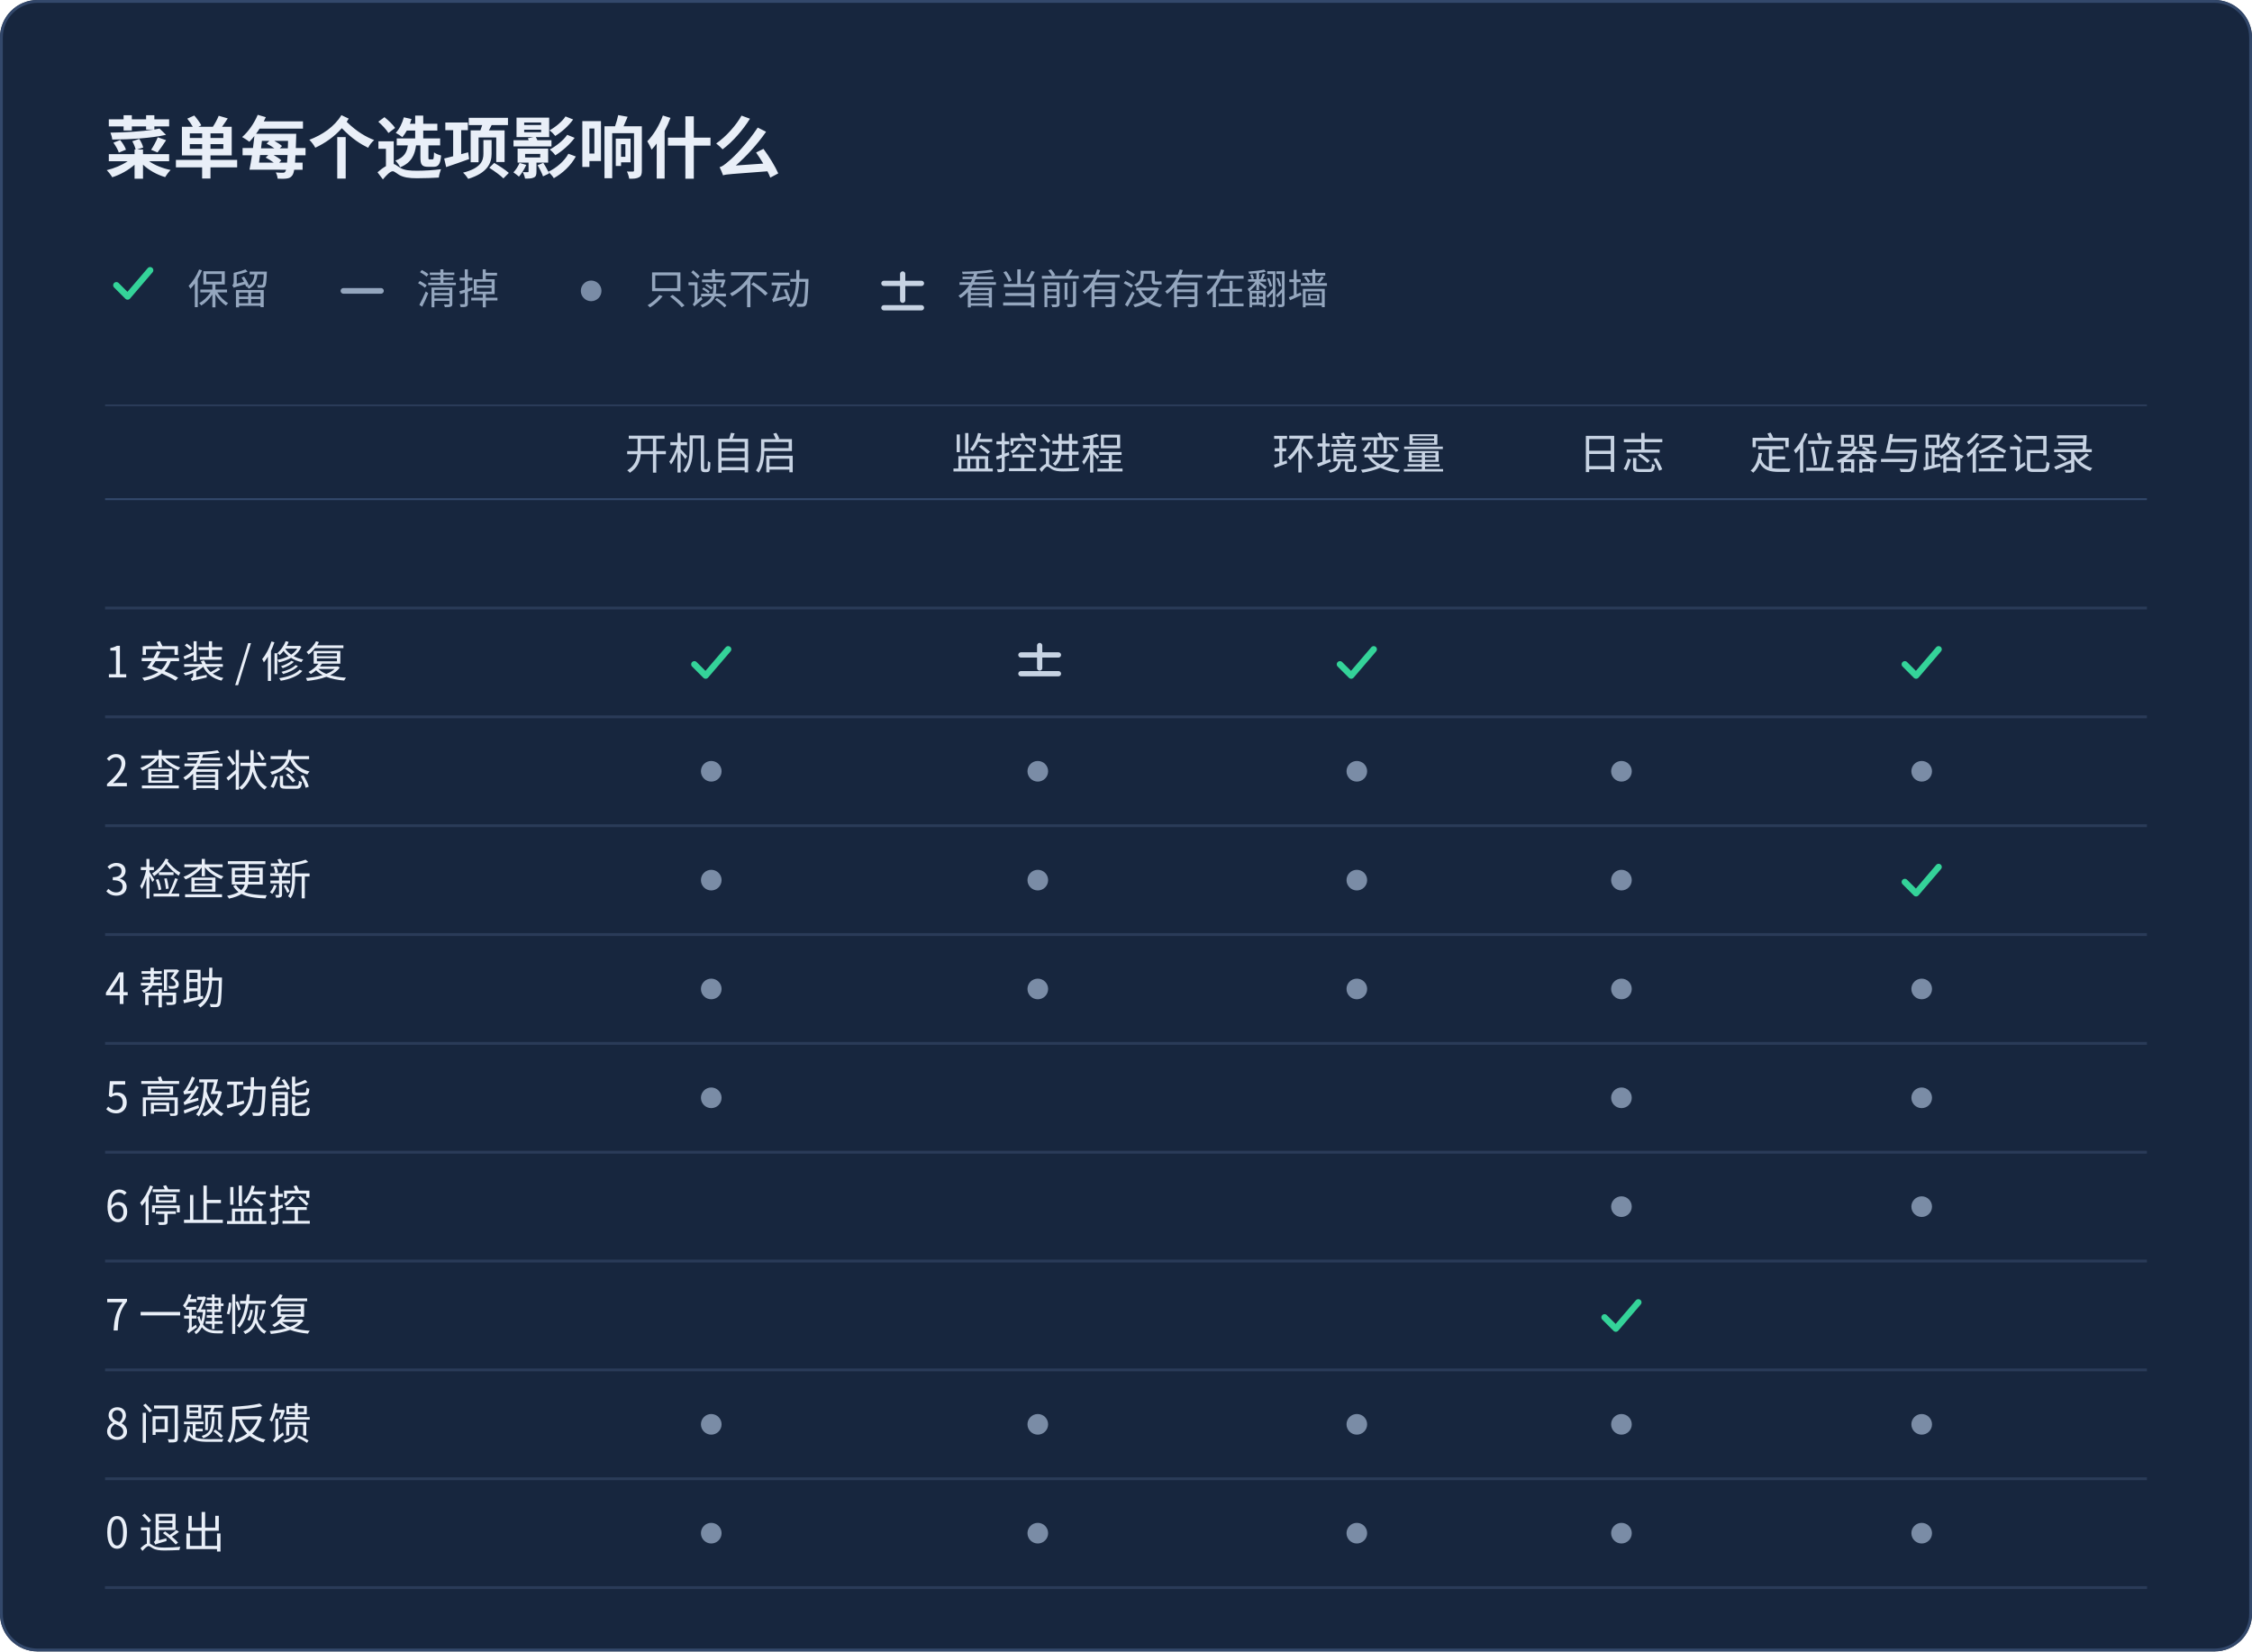
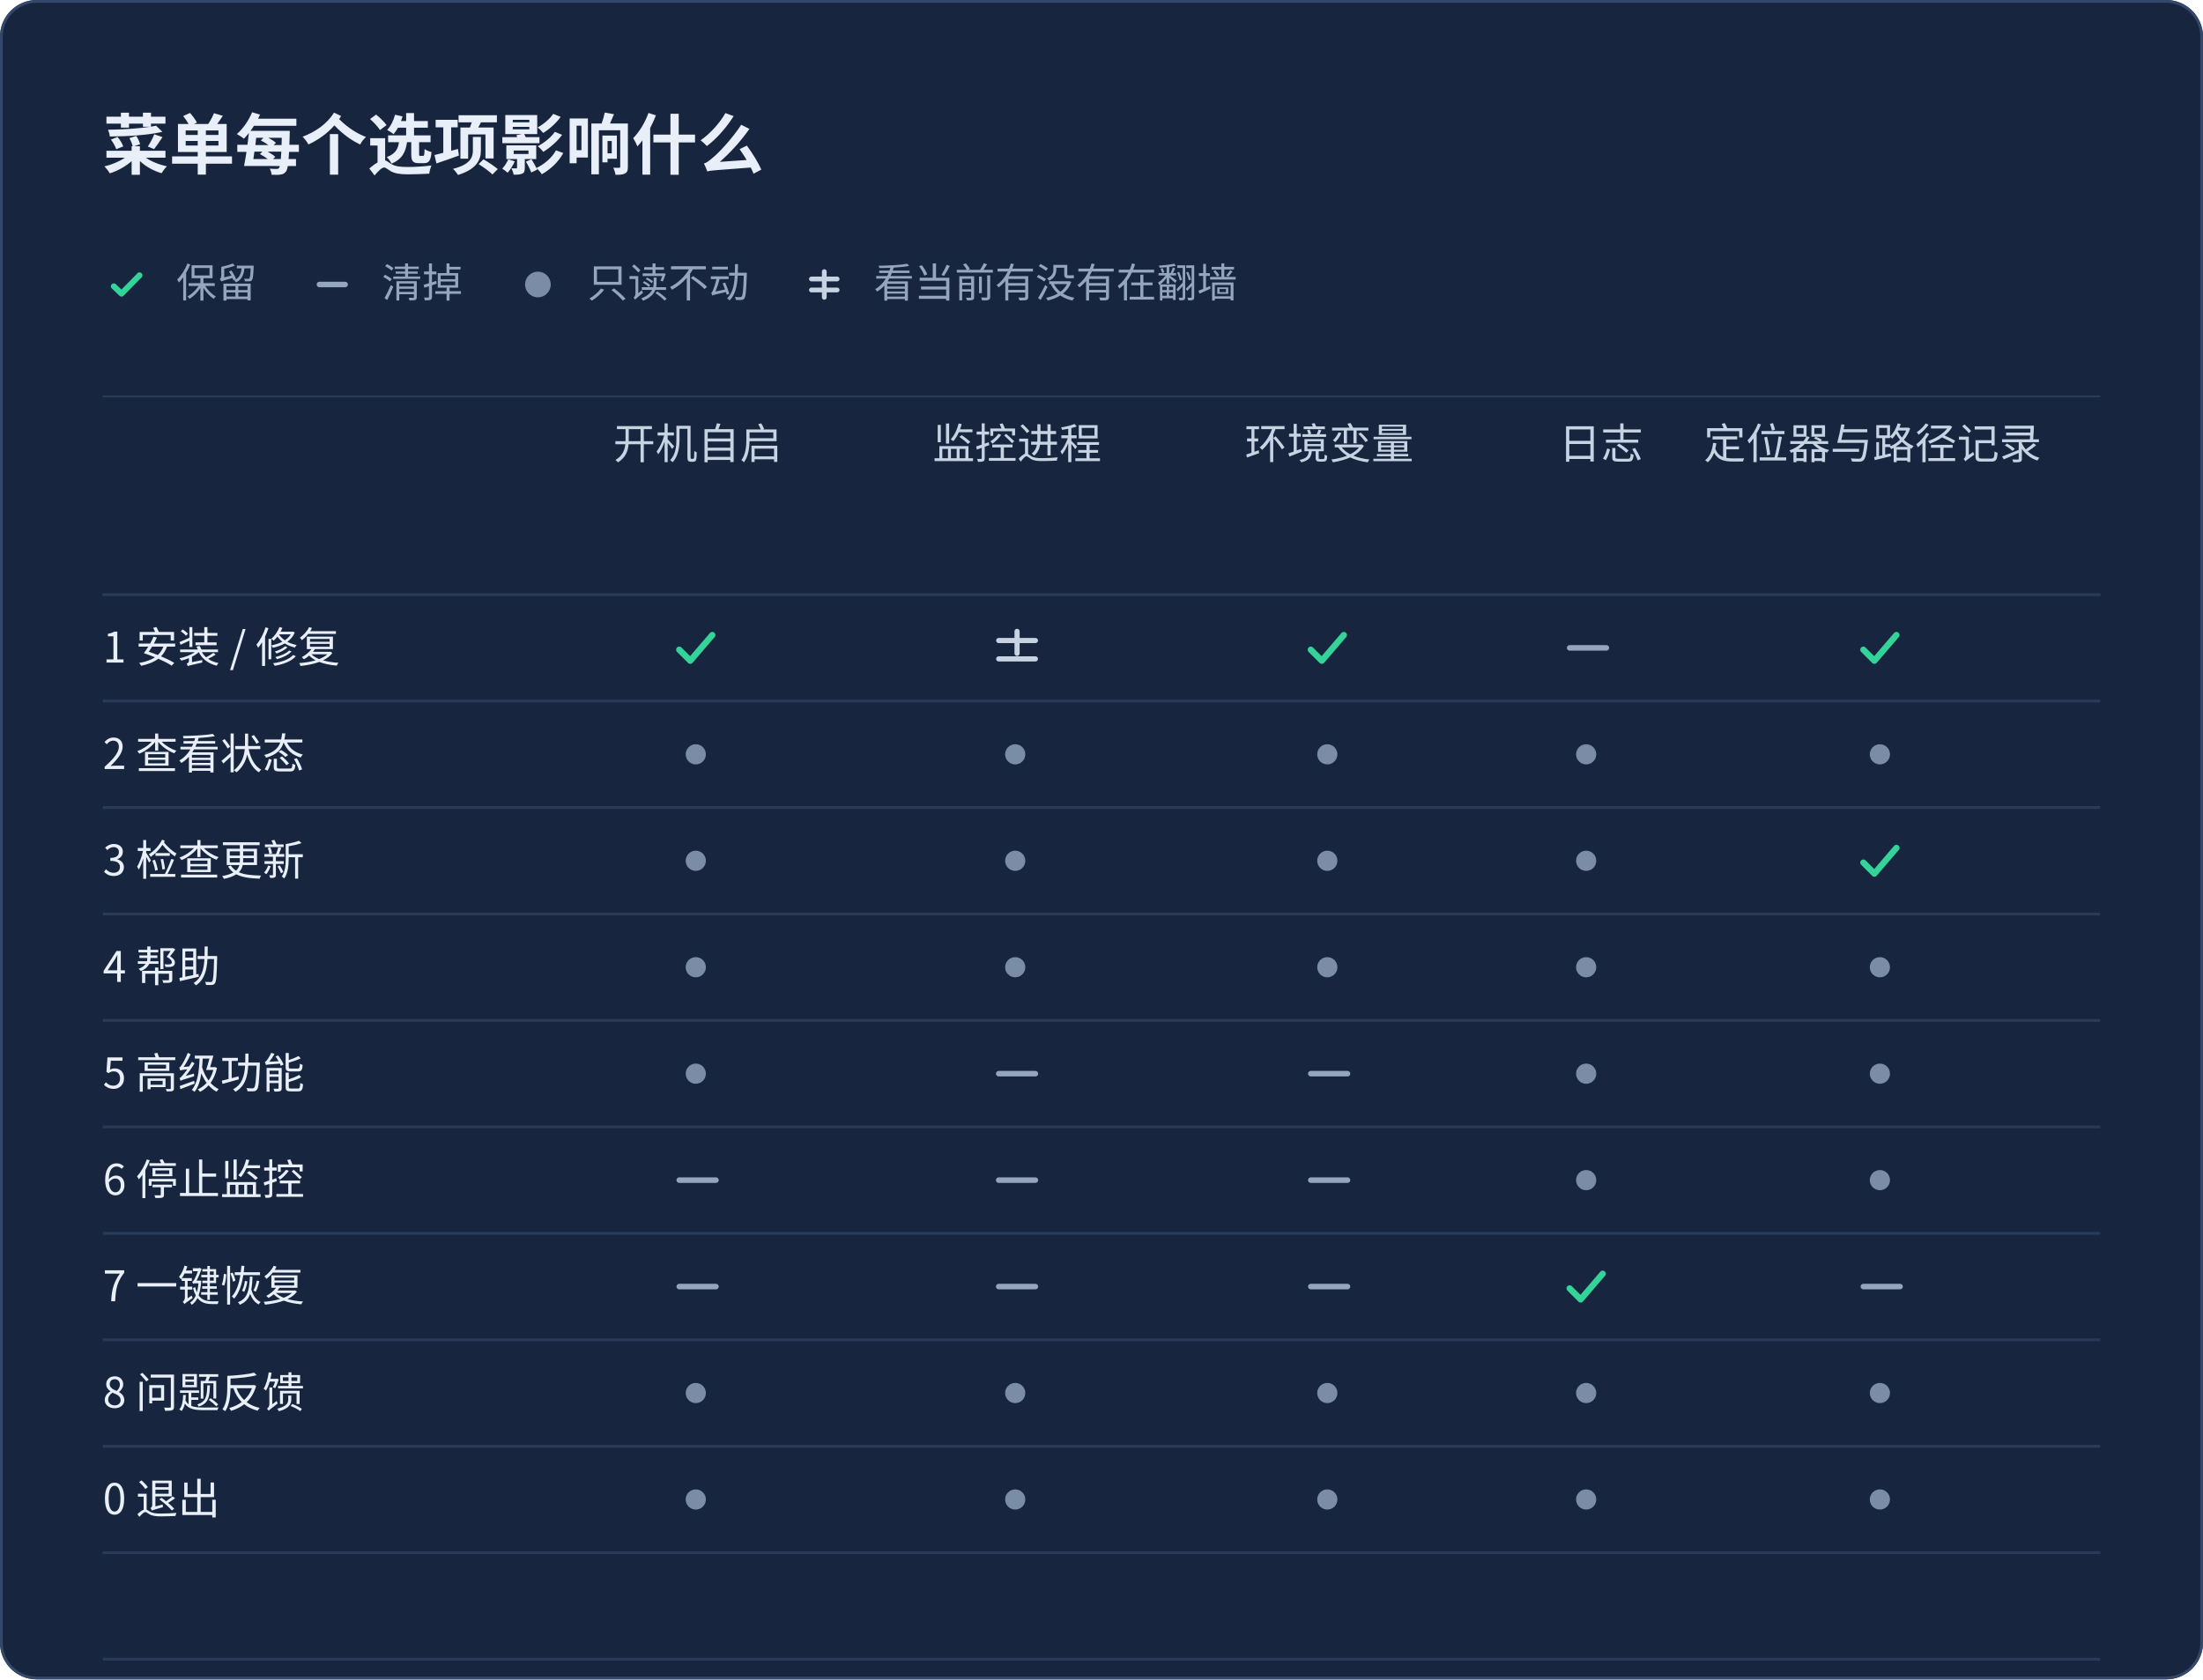
- <svg xmlns="http://www.w3.org/2000/svg" width="1200" height="880" viewBox="0 0 1200 880" role="img" aria-labelledby="buttonsTitle buttonsDesc" font-family="-apple-system, BlinkMacSystemFont, 'Segoe UI', 'PingFang SC', 'Microsoft YaHei', 'Noto Sans CJK SC', sans-serif">
-   <rect width="1200" height="880" rx="20" fill="#17263E" />
-   <rect x="0.75" y="0.75" width="1198.5" height="878.5" rx="19.25" fill="none" stroke="#33486B" stroke-width="1.5" />
+ <svg xmlns="http://www.w3.org/2000/svg" width="1200" height="915" viewBox="0 0 1200 915" role="img" aria-labelledby="buttonsTitle buttonsDesc" font-family="-apple-system, BlinkMacSystemFont, 'Segoe UI', 'PingFang SC', 'Microsoft YaHei', 'Noto Sans CJK SC', sans-serif">
+   <rect width="1200" height="915" rx="20" fill="#17263E" />
+   <rect x="0.75" y="0.75" width="1198.5" height="913.5" rx="19.25" fill="none" stroke="#33486B" stroke-width="1.5" />
  <g id="heading">
    <text x="56" y="92" font-size="36" font-weight="700" fill="#E9EFF8">菜单每个选项影响什么</text>
  </g>
  <g id="legend">
-     <path d="M62 152L68 158L80 144" fill="none" stroke="#34D399" stroke-width="3.4" stroke-linecap="round" stroke-linejoin="round" />
-     <text x="100" y="162" font-size="22" fill="#94A6BE">保留</text>
-     <path d="M183 155H203" fill="none" stroke="#94A6BE" stroke-width="3" stroke-linecap="round" />
-     <text x="222" y="162" font-size="22" fill="#94A6BE">清掉</text>
-     <circle cx="315" cy="155" r="5.5" fill="#7A8CA6" />
-     <text x="344" y="162" font-size="22" fill="#94A6BE">只读不动</text>
-     <path d="M471 151H491M481 146V160M471 164H491" fill="none" stroke="#C7D3E3" stroke-width="2.8" stroke-linecap="round" />
-     <text x="510" y="162" font-size="22" fill="#94A6BE">看当前有没有在翻墙</text>
+     <g data-cx="69">
+       <path d="M62 156 L66.2 160 L76 150" fill="none" stroke="#34D399" stroke-width="3.2" stroke-linecap="round" stroke-linejoin="round" />
+     </g>
+     <text x="96" y="162" font-size="22" fill="#94A6BE" textLength="44" lengthAdjust="spacing">保留</text>
+     <g data-cx="181">
+       <path d="M174 155H188" fill="none" stroke="#94A6BE" stroke-width="3" stroke-linecap="round" />
+     </g>
+     <text x="208" y="162" font-size="22" fill="#94A6BE" textLength="44" lengthAdjust="spacing">清掉</text>
+     <g data-cx="293">
+       <circle cx="293" cy="155" r="7" fill="#7A8CA6" />
+     </g>
+     <text x="320" y="162" font-size="22" fill="#94A6BE" textLength="88" lengthAdjust="spacing">只读不动</text>
+     <g data-cx="449">
+       <path d="M442 152 H456 M449 148 V162 M442 158 H456" fill="none" stroke="#C7D3E3" stroke-width="2.6" stroke-linecap="round" />
+     </g>
+     <text x="476" y="162" font-size="22" fill="#94A6BE" textLength="198" lengthAdjust="spacing">看当前有没有在翻墙</text>
  </g>
  <g id="column-labels" font-size="23" fill="#C7D3E3" text-anchor="middle">
-     <text x="379" y="250">开机自启</text>
-     <text x="553" y="250">监控进程</text>
+     <text x="380" y="250">开机自启</text>
+     <text x="554" y="250">监控进程</text>
    <text x="724" y="250">环境变量</text>
-     <text x="864" y="250">日志</text>
-     <text x="1024" y="250">定位器与路径记录</text>
+     <text x="872" y="250">日志</text>
+     <text x="1020" y="250">定位器与路径记录</text>
  </g>
  <g id="table-frame" stroke="#2A3B58">
-     <path d="M56 216H1144M56 846H1144" />
-     <path d="M56 266H1144" stroke="#33486B" />
+     <path d="M56 216H1144" />
+     <path d="M56 324H1144" stroke="#33486B" />
+     <path d="M56 846H1144" />
  </g>
  <g id="row-labels" font-size="23" fill="#E9EFF8">
    <text x="56" y="361">1 安装 / 修复</text>
    <text x="56" y="419">2 查看状态</text>
    <text x="56" y="477">3 检查更新</text>
    <text x="56" y="535">4 帮助</text>
    <text x="56" y="593">5 高级功能</text>
    <text x="56" y="651">6 停止监控</text>
    <text x="56" y="709">7 一键恢复</text>
    <text x="56" y="767">8 问题反馈</text>
    <text x="56" y="825">0 退出</text>
  </g>
  <g id="row-lines" stroke="#2A3B58" stroke-width="1.5">
-     <path d="M56 324H1144M56 382H1144M56 440H1144M56 498H1144M56 556H1144M56 614H1144M56 672H1144M56 730H1144M56 788H1144M56 846H1144" />
+     <path d="M56 324H1144M56 382H1144M56 440H1144M56 498H1144M56 556H1144M56 614H1144M56 672H1144M56 730H1144M56 788H1144M56 846H1144M56 904H1144" />
  </g>
  <g id="marks">
    <path d="M370 354L376 360L388 346" fill="none" stroke="#34D399" stroke-width="3.4" stroke-linecap="round" stroke-linejoin="round" />
    <path d="M544 349H564M554 344V356M544 359H564" fill="none" stroke="#C7D3E3" stroke-width="2.8" stroke-linecap="round" />
    <path d="M714 354L720 360L732 346" fill="none" stroke="#34D399" stroke-width="3.4" stroke-linecap="round" stroke-linejoin="round" />
-     <path d="M855 875" fill="none" stroke="#94A6BE" stroke-width="3" stroke-linecap="round" />
+     <path d="M855 353H875" fill="none" stroke="#94A6BE" stroke-width="3" stroke-linecap="round" />
    <path d="M1015 354L1021 360L1033 346" fill="none" stroke="#34D399" stroke-width="3.4" stroke-linecap="round" stroke-linejoin="round" />
    <circle cx="379" cy="411" r="5.5" fill="#7A8CA6" />
    <circle cx="553" cy="411" r="5.5" fill="#7A8CA6" />
    <circle cx="723" cy="411" r="5.5" fill="#7A8CA6" />
    <circle cx="864" cy="411" r="5.5" fill="#7A8CA6" />
    <circle cx="1024" cy="411" r="5.5" fill="#7A8CA6" />
    <circle cx="379" cy="469" r="5.5" fill="#7A8CA6" />
    <circle cx="553" cy="469" r="5.5" fill="#7A8CA6" />
    <circle cx="723" cy="469" r="5.5" fill="#7A8CA6" />
    <circle cx="864" cy="469" r="5.5" fill="#7A8CA6" />
    <path d="M1015 470L1021 476L1033 462" fill="none" stroke="#34D399" stroke-width="3.4" stroke-linecap="round" stroke-linejoin="round" />
    <circle cx="379" cy="527" r="5.5" fill="#7A8CA6" />
    <circle cx="553" cy="527" r="5.5" fill="#7A8CA6" />
    <circle cx="723" cy="527" r="5.5" fill="#7A8CA6" />
    <circle cx="864" cy="527" r="5.5" fill="#7A8CA6" />
    <circle cx="1024" cy="527" r="5.5" fill="#7A8CA6" />
    <circle cx="379" cy="585" r="5.5" fill="#7A8CA6" />
-     <path d="M544 564" fill="none" stroke="#94A6BE" stroke-width="3" stroke-linecap="round" />
-     <path d="M714 734" fill="none" stroke="#94A6BE" stroke-width="3" stroke-linecap="round" />
+     <path d="M544 585H564" fill="none" stroke="#94A6BE" stroke-width="3" stroke-linecap="round" />
+     <path d="M714 585H734" fill="none" stroke="#94A6BE" stroke-width="3" stroke-linecap="round" />
    <circle cx="864" cy="585" r="5.5" fill="#7A8CA6" />
    <circle cx="1024" cy="585" r="5.5" fill="#7A8CA6" />
-     <path d="M370 390" fill="none" stroke="#94A6BE" stroke-width="3" stroke-linecap="round" />
-     <path d="M544 564" fill="none" stroke="#94A6BE" stroke-width="3" stroke-linecap="round" />
-     <path d="M714 734" fill="none" stroke="#94A6BE" stroke-width="3" stroke-linecap="round" />
+     <path d="M370 643H390" fill="none" stroke="#94A6BE" stroke-width="3" stroke-linecap="round" />
+     <path d="M544 643H564" fill="none" stroke="#94A6BE" stroke-width="3" stroke-linecap="round" />
+     <path d="M714 643H734" fill="none" stroke="#94A6BE" stroke-width="3" stroke-linecap="round" />
    <circle cx="864" cy="643" r="5.5" fill="#7A8CA6" />
    <circle cx="1024" cy="643" r="5.5" fill="#7A8CA6" />
-     <path d="M370 390" fill="none" stroke="#94A6BE" stroke-width="3" stroke-linecap="round" />
-     <path d="M544 564" fill="none" stroke="#94A6BE" stroke-width="3" stroke-linecap="round" />
-     <path d="M714 734" fill="none" stroke="#94A6BE" stroke-width="3" stroke-linecap="round" />
+     <path d="M370 701H390" fill="none" stroke="#94A6BE" stroke-width="3" stroke-linecap="round" />
+     <path d="M544 701H564" fill="none" stroke="#94A6BE" stroke-width="3" stroke-linecap="round" />
+     <path d="M714 701H734" fill="none" stroke="#94A6BE" stroke-width="3" stroke-linecap="round" />
    <path d="M855 702L861 708L873 694" fill="none" stroke="#34D399" stroke-width="3.4" stroke-linecap="round" stroke-linejoin="round" />
-     <path d="M1015 1035" fill="none" stroke="#94A6BE" stroke-width="3" stroke-linecap="round" />
+     <path d="M1015 701H1035" fill="none" stroke="#94A6BE" stroke-width="3" stroke-linecap="round" />
    <circle cx="379" cy="759" r="5.5" fill="#7A8CA6" />
    <circle cx="553" cy="759" r="5.5" fill="#7A8CA6" />
    <circle cx="723" cy="759" r="5.5" fill="#7A8CA6" />
    <circle cx="864" cy="759" r="5.5" fill="#7A8CA6" />
    <circle cx="1024" cy="759" r="5.5" fill="#7A8CA6" />
    <circle cx="379" cy="817" r="5.5" fill="#7A8CA6" />
    <circle cx="553" cy="817" r="5.5" fill="#7A8CA6" />
    <circle cx="723" cy="817" r="5.5" fill="#7A8CA6" />
    <circle cx="864" cy="817" r="5.5" fill="#7A8CA6" />
    <circle cx="1024" cy="817" r="5.5" fill="#7A8CA6" />
  </g>
</svg>
